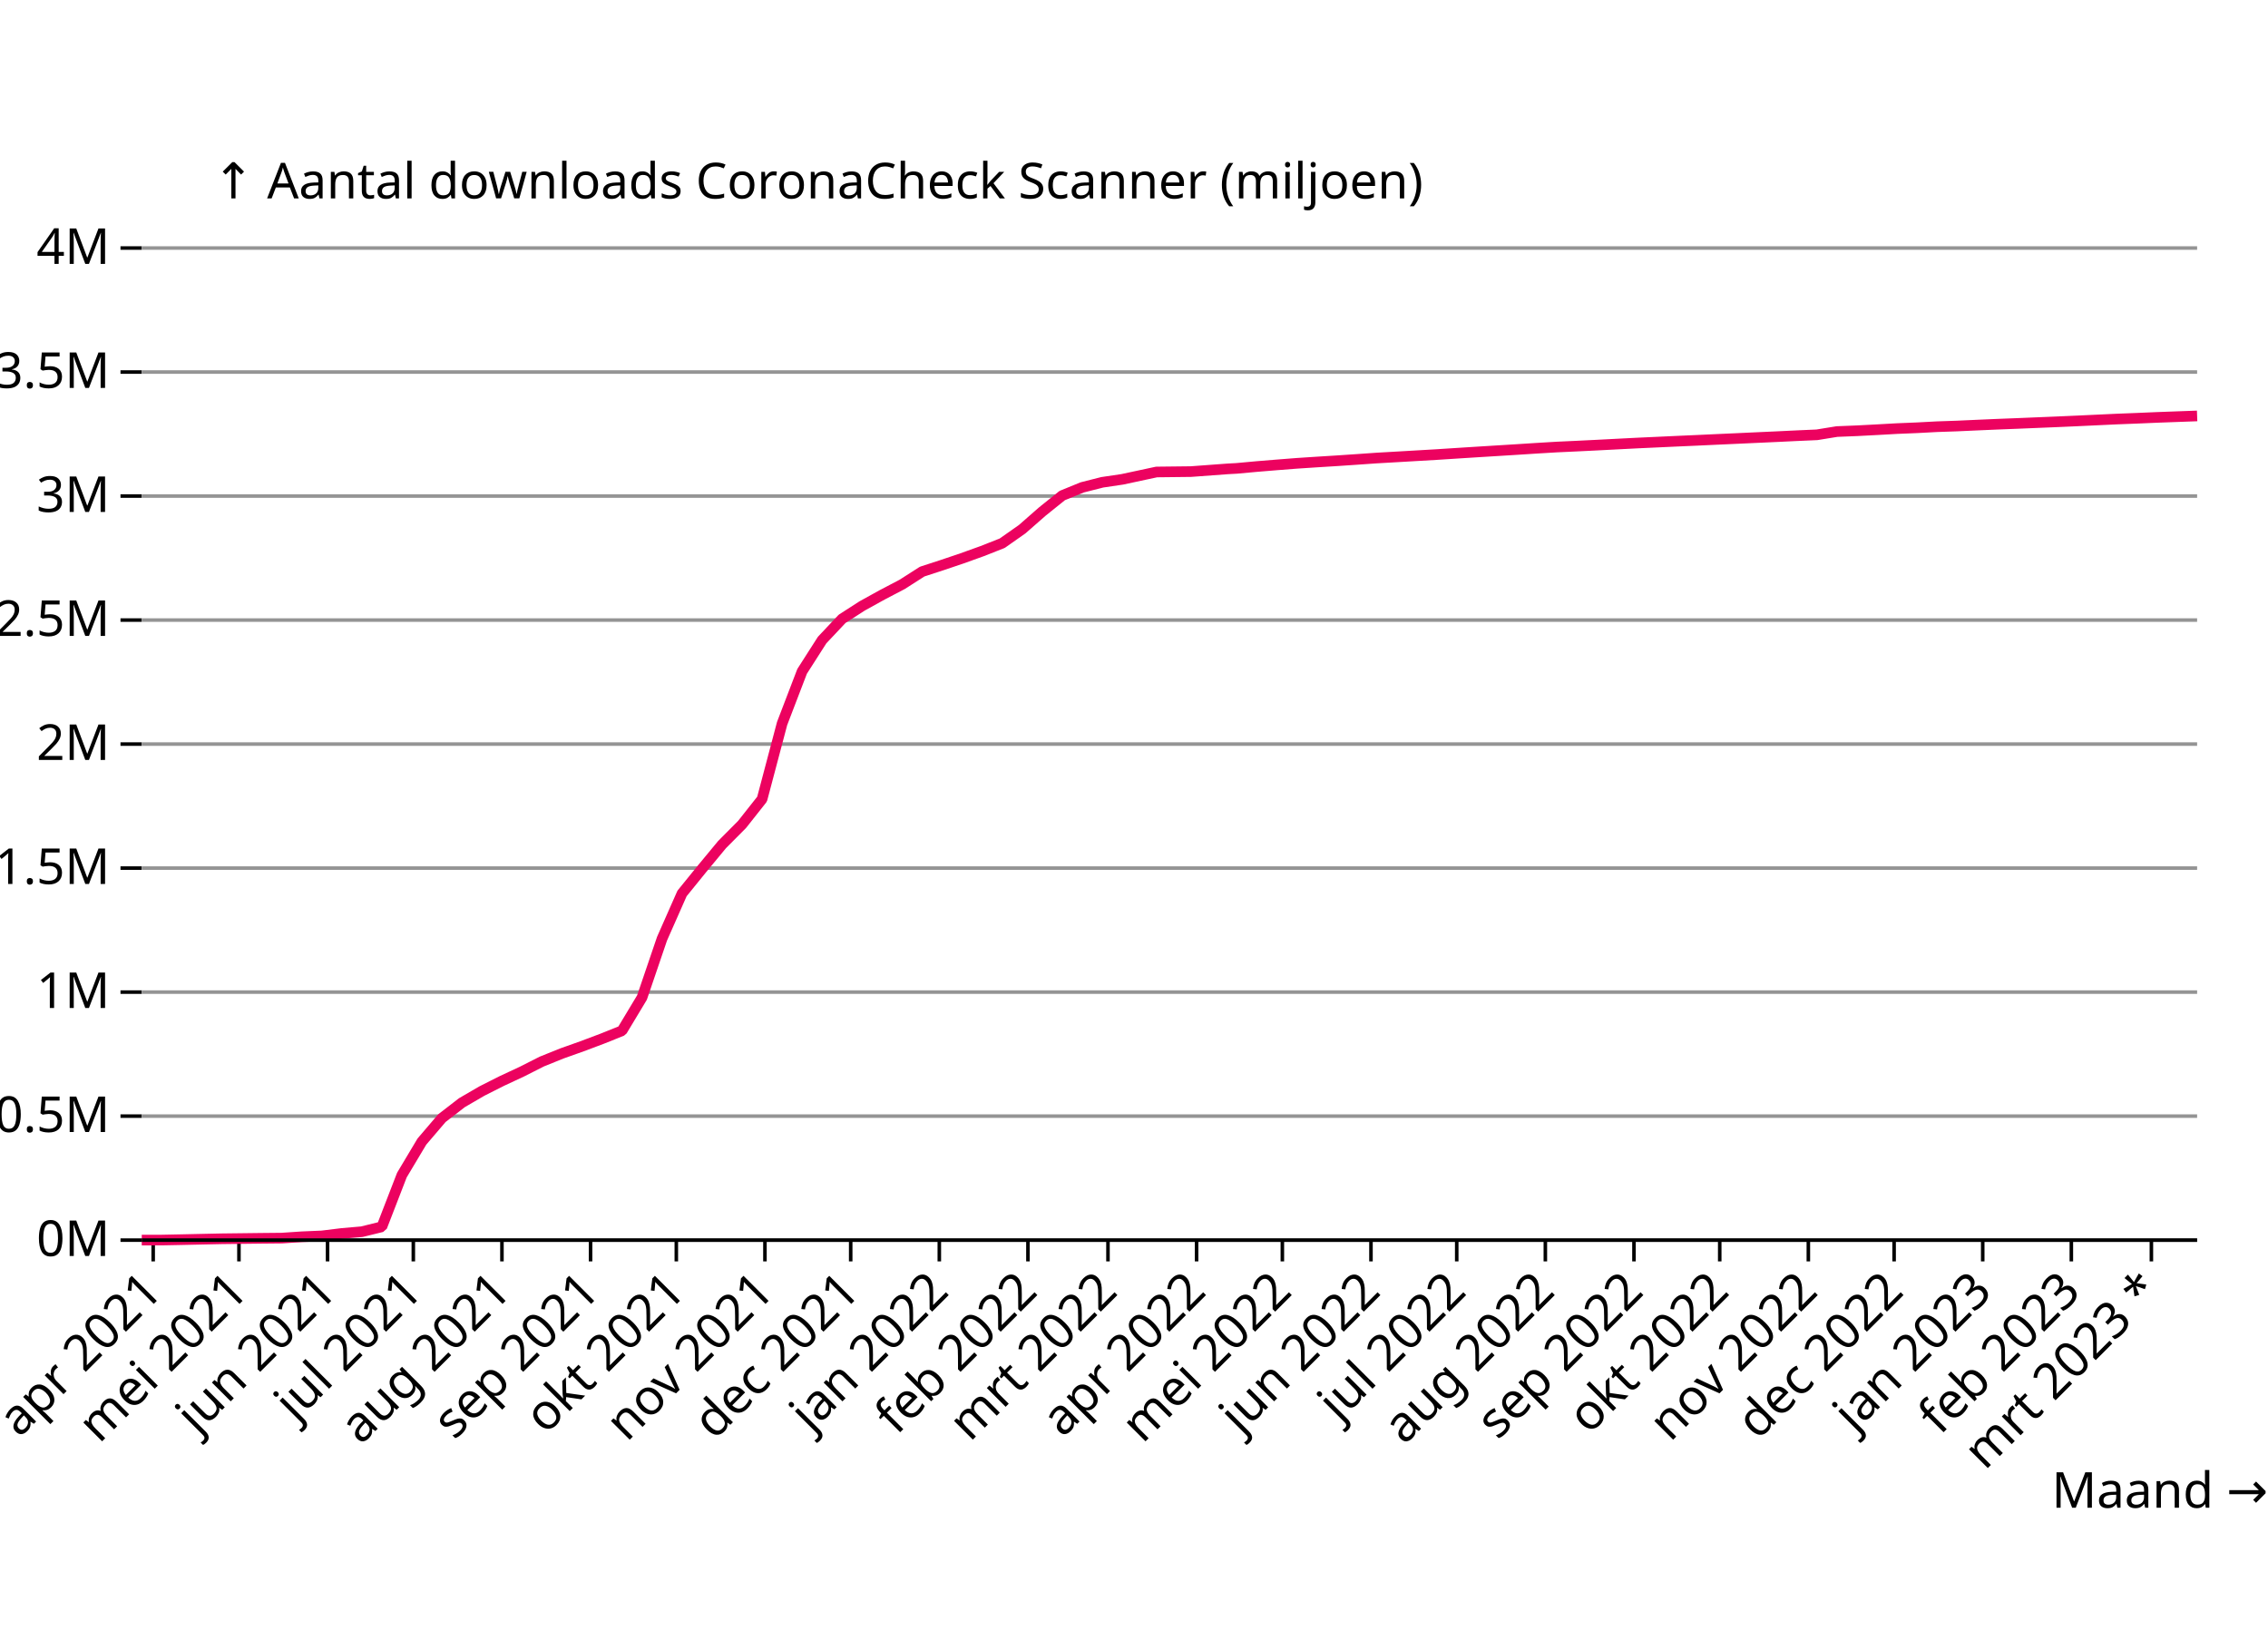
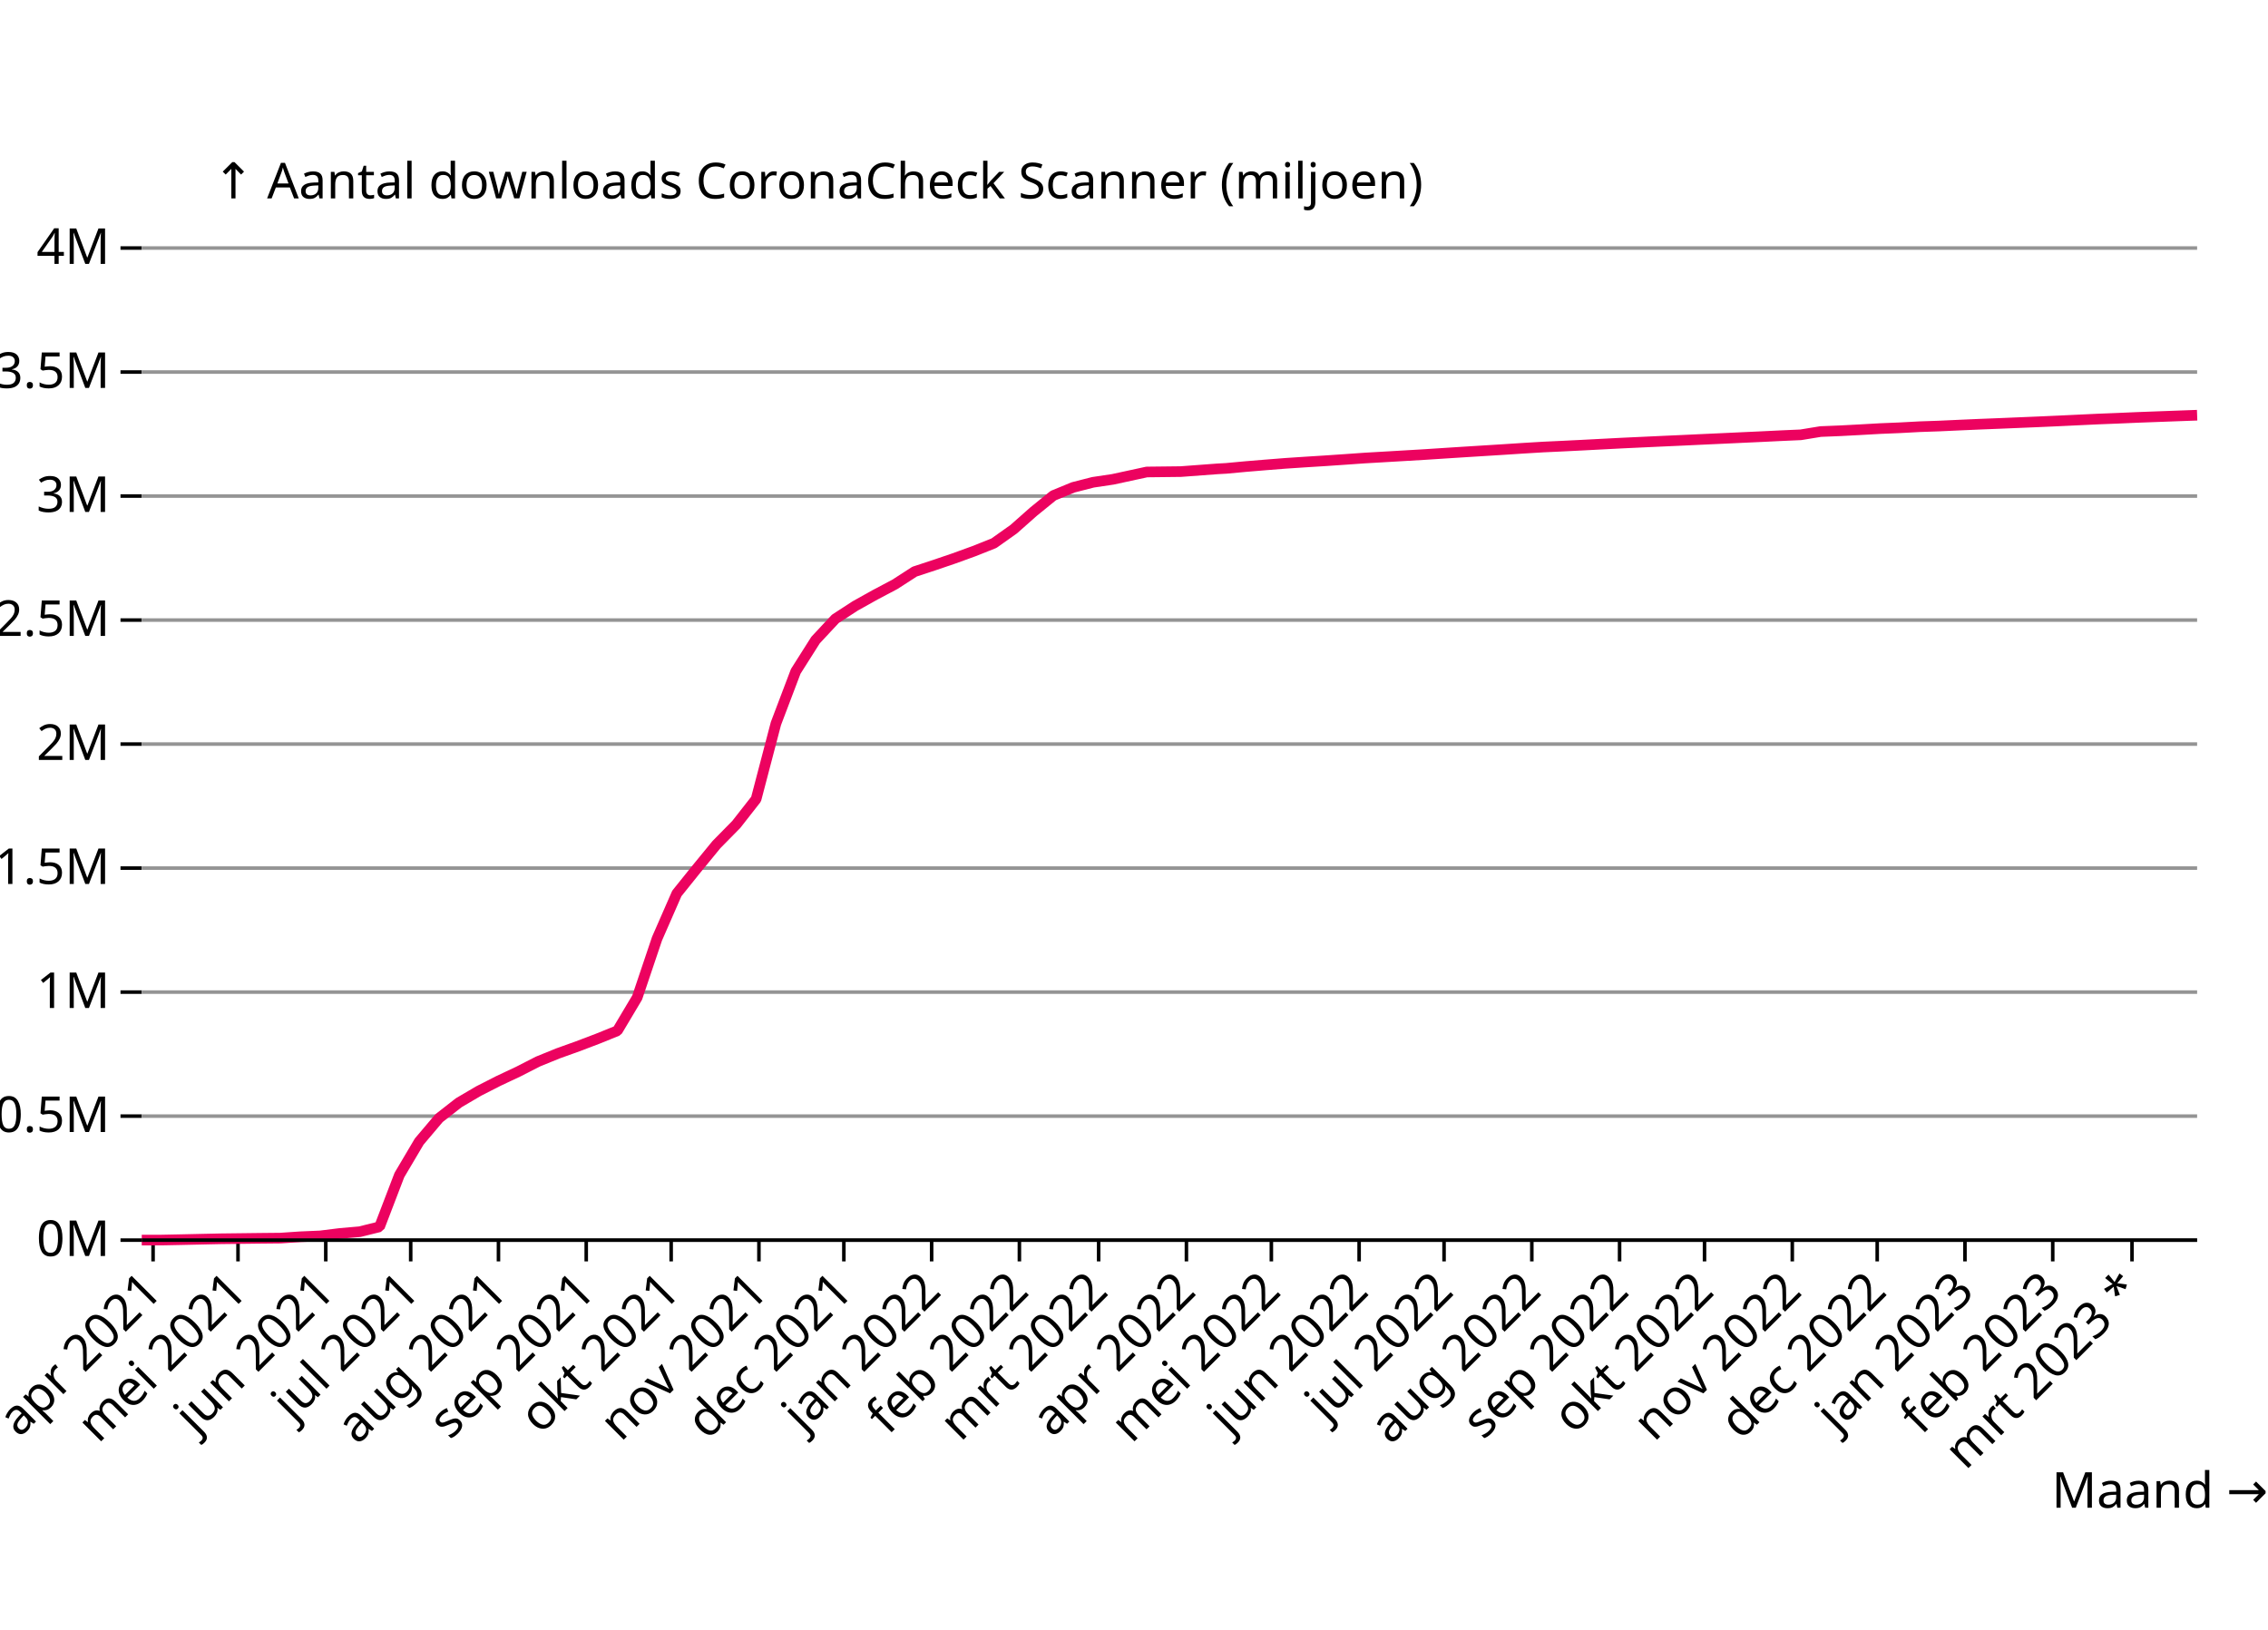
<svg xmlns="http://www.w3.org/2000/svg" class="plot" fill="currentColor" text-anchor="middle" width="640" height="460" viewBox="0 0 640 400" style="font-family: 'RO Sans', sans-serif; font-size: 14px;">
  <style>
        line[stroke-opacity] {
            stroke-opacity: 1;
            stroke: #949494;
        }
</style>
  <g transform="translate(40,0)" fill="none" text-anchor="end">
    <g class="tick" opacity="1" transform="translate(0,320)">
      <line stroke="currentColor" x2="-6" />
      <line stroke="currentColor" x2="580" stroke-opacity="0.1" />
      <text fill="currentColor" x="-9" dy="0.32em">0M</text>
    </g>
    <g class="tick" opacity="1" transform="translate(0,285)">
      <line stroke="currentColor" x2="-6" />
      <line stroke="currentColor" x2="580" stroke-opacity="0.1" />
      <text fill="currentColor" x="-9" dy="0.32em">0.5M</text>
    </g>
    <g class="tick" opacity="1" transform="translate(0,250)">
      <line stroke="currentColor" x2="-6" />
      <line stroke="currentColor" x2="580" stroke-opacity="0.1" />
      <text fill="currentColor" x="-9" dy="0.32em">1M</text>
    </g>
    <g class="tick" opacity="1" transform="translate(0,215)">
      <line stroke="currentColor" x2="-6" />
      <line stroke="currentColor" x2="580" stroke-opacity="0.1" />
      <text fill="currentColor" x="-9" dy="0.32em">1.5M</text>
    </g>
    <g class="tick" opacity="1" transform="translate(0,180)">
      <line stroke="currentColor" x2="-6" />
      <line stroke="currentColor" x2="580" stroke-opacity="0.1" />
      <text fill="currentColor" x="-9" dy="0.32em">2M</text>
    </g>
    <g class="tick" opacity="1" transform="translate(0,145)">
      <line stroke="currentColor" x2="-6" />
      <line stroke="currentColor" x2="580" stroke-opacity="0.1" />
      <text fill="currentColor" x="-9" dy="0.32em">2.5M</text>
    </g>
    <g class="tick" opacity="1" transform="translate(0,110)">
      <line stroke="currentColor" x2="-6" />
      <line stroke="currentColor" x2="580" stroke-opacity="0.1" />
      <text fill="currentColor" x="-9" dy="0.32em">3M</text>
    </g>
    <g class="tick" opacity="1" transform="translate(0,75)">
      <line stroke="currentColor" x2="-6" />
      <line stroke="currentColor" x2="580" stroke-opacity="0.1" />
      <text fill="currentColor" x="-9" dy="0.32em">3.5M</text>
    </g>
    <g class="tick" opacity="1" transform="translate(0,40)">
      <line stroke="currentColor" x2="-6" />
      <line stroke="currentColor" x2="580" stroke-opacity="0.1" />
      <text fill="currentColor" x="-9" dy="0.32em">4M</text>
    </g>
    <text fill="currentColor" transform="translate(20,40)" dy="-1em" text-anchor="start">↑ Aantal downloads CoronaCheck Scanner (miljoen)</text>
  </g>
  <g transform="translate(0,320)" fill="none" text-anchor="middle">
-     <g class="tick" opacity="1" transform="translate(43.2267,0)">
+     <g class="tick" opacity="1" transform="translate(43.19559,0)">
      <line stroke="currentColor" y2="6" />
      <text fill="currentColor" dy="0.32em" transform="translate(0, 11.82843) rotate(-45)" text-anchor="end">apr 2021</text>
    </g>
-     <g class="tick" opacity="1" transform="translate(67.42698,0)">
+     <g class="tick" opacity="1" transform="translate(67.16253,0)">
      <line stroke="currentColor" y2="6" />
      <text fill="currentColor" dy="0.32em" transform="translate(0, 11.82843) rotate(-45)" text-anchor="end">mei 2021</text>
    </g>
-     <g class="tick" opacity="1" transform="translate(92.43394,0)">
+     <g class="tick" opacity="1" transform="translate(91.92837,0)">
      <line stroke="currentColor" y2="6" />
      <text fill="currentColor" dy="0.32em" transform="translate(0, 11.82843) rotate(-45)" text-anchor="end">jun 2021</text>
    </g>
-     <g class="tick" opacity="1" transform="translate(116.6342,0)">
+     <g class="tick" opacity="1" transform="translate(115.8953,0)">
      <line stroke="currentColor" y2="6" />
      <text fill="currentColor" dy="0.32em" transform="translate(0, 11.82843) rotate(-45)" text-anchor="end">jul 2021</text>
    </g>
-     <g class="tick" opacity="1" transform="translate(141.6412,0)">
+     <g class="tick" opacity="1" transform="translate(140.6612,0)">
      <line stroke="currentColor" y2="6" />
      <text fill="currentColor" dy="0.32em" transform="translate(0, 11.82843) rotate(-45)" text-anchor="end">aug 2021</text>
    </g>
-     <g class="tick" opacity="1" transform="translate(166.6481,0)">
+     <g class="tick" opacity="1" transform="translate(165.427,0)">
      <line stroke="currentColor" y2="6" />
      <text fill="currentColor" dy="0.32em" transform="translate(0, 11.82843) rotate(-45)" text-anchor="end">sep 2021</text>
    </g>
-     <g class="tick" opacity="1" transform="translate(190.8484,0)">
+     <g class="tick" opacity="1" transform="translate(189.3939,0)">
      <line stroke="currentColor" y2="6" />
      <text fill="currentColor" dy="0.32em" transform="translate(0, 11.82843) rotate(-45)" text-anchor="end">okt 2021</text>
    </g>
-     <g class="tick" opacity="1" transform="translate(215.8554,0)">
+     <g class="tick" opacity="1" transform="translate(214.1598,0)">
      <line stroke="currentColor" y2="6" />
      <text fill="currentColor" dy="0.32em" transform="translate(0, 11.82843) rotate(-45)" text-anchor="end">nov 2021</text>
    </g>
-     <g class="tick" opacity="1" transform="translate(240.0556,0)">
+     <g class="tick" opacity="1" transform="translate(238.1267,0)">
      <line stroke="currentColor" y2="6" />
      <text fill="currentColor" dy="0.32em" transform="translate(0, 11.82843) rotate(-45)" text-anchor="end">dec 2021</text>
    </g>
-     <g class="tick" opacity="1" transform="translate(265.0626,0)">
+     <g class="tick" opacity="1" transform="translate(262.8926,0)">
      <line stroke="currentColor" y2="6" />
      <text fill="currentColor" dy="0.32em" transform="translate(0, 11.82843) rotate(-45)" text-anchor="end">jan 2022</text>
    </g>
-     <g class="tick" opacity="1" transform="translate(290.0695,0)">
+     <g class="tick" opacity="1" transform="translate(287.6584,0)">
      <line stroke="currentColor" y2="6" />
      <text fill="currentColor" dy="0.32em" transform="translate(0, 11.82843) rotate(-45)" text-anchor="end">feb 2022</text>
    </g>
-     <g class="tick" opacity="1" transform="translate(312.6565,0)">
+     <g class="tick" opacity="1" transform="translate(310.0275,0)">
      <line stroke="currentColor" y2="6" />
      <text fill="currentColor" dy="0.32em" transform="translate(0, 11.82843) rotate(-45)" text-anchor="end">mrt 2022</text>
    </g>
-     <g class="tick" opacity="1" transform="translate(337.6634,0)">
+     <g class="tick" opacity="1" transform="translate(334.7934,0)">
      <line stroke="currentColor" y2="6" />
      <text fill="currentColor" dy="0.32em" transform="translate(0, 11.82843) rotate(-45)" text-anchor="end">apr 2022</text>
    </g>
-     <g class="tick" opacity="1" transform="translate(361.8637,0)">
+     <g class="tick" opacity="1" transform="translate(358.7603,0)">
      <line stroke="currentColor" y2="6" />
      <text fill="currentColor" dy="0.32em" transform="translate(0, 11.82843) rotate(-45)" text-anchor="end">mei 2022</text>
    </g>
-     <g class="tick" opacity="1" transform="translate(386.8707,0)">
+     <g class="tick" opacity="1" transform="translate(383.5262,0)">
      <line stroke="currentColor" y2="6" />
      <text fill="currentColor" dy="0.32em" transform="translate(0, 11.82843) rotate(-45)" text-anchor="end">jun 2022</text>
    </g>
-     <g class="tick" opacity="1" transform="translate(411.0709,0)">
+     <g class="tick" opacity="1" transform="translate(407.4931,0)">
      <line stroke="currentColor" y2="6" />
      <text fill="currentColor" dy="0.32em" transform="translate(0, 11.82843) rotate(-45)" text-anchor="end">jul 2022</text>
    </g>
-     <g class="tick" opacity="1" transform="translate(436.0779,0)">
+     <g class="tick" opacity="1" transform="translate(432.259,0)">
      <line stroke="currentColor" y2="6" />
      <text fill="currentColor" dy="0.32em" transform="translate(0, 11.82843) rotate(-45)" text-anchor="end">aug 2022</text>
    </g>
-     <g class="tick" opacity="1" transform="translate(461.0848,0)">
+     <g class="tick" opacity="1" transform="translate(457.0248,0)">
      <line stroke="currentColor" y2="6" />
      <text fill="currentColor" dy="0.32em" transform="translate(0, 11.82843) rotate(-45)" text-anchor="end">sep 2022</text>
    </g>
-     <g class="tick" opacity="1" transform="translate(485.2851,0)">
+     <g class="tick" opacity="1" transform="translate(480.9917,0)">
      <line stroke="currentColor" y2="6" />
      <text fill="currentColor" dy="0.32em" transform="translate(0, 11.82843) rotate(-45)" text-anchor="end">okt 2022</text>
    </g>
-     <g class="tick" opacity="1" transform="translate(510.2921,0)">
+     <g class="tick" opacity="1" transform="translate(505.7576,0)">
      <line stroke="currentColor" y2="6" />
      <text fill="currentColor" dy="0.32em" transform="translate(0, 11.82843) rotate(-45)" text-anchor="end">nov 2022</text>
    </g>
-     <g class="tick" opacity="1" transform="translate(534.4924,0)">
+     <g class="tick" opacity="1" transform="translate(529.7245,0)">
      <line stroke="currentColor" y2="6" />
      <text fill="currentColor" dy="0.32em" transform="translate(0, 11.82843) rotate(-45)" text-anchor="end">dec 2022</text>
    </g>
-     <g class="tick" opacity="1" transform="translate(559.4993,0)">
+     <g class="tick" opacity="1" transform="translate(554.4904,0)">
      <line stroke="currentColor" y2="6" />
      <text fill="currentColor" dy="0.32em" transform="translate(0, 11.82843) rotate(-45)" text-anchor="end">jan 2023</text>
    </g>
-     <g class="tick" opacity="1" transform="translate(584.5063,0)">
+     <g class="tick" opacity="1" transform="translate(579.2562,0)">
      <line stroke="currentColor" y2="6" />
      <text fill="currentColor" dy="0.32em" transform="translate(0, 11.82843) rotate(-45)" text-anchor="end">feb 2023</text>
    </g>
-     <g class="tick" opacity="1" transform="translate(607.0932,0)">
+     <g class="tick" opacity="1" transform="translate(601.6253,0)">
      <line stroke="currentColor" y2="6" />
      <text fill="currentColor" dy="0.32em" transform="translate(0, 11.82843) rotate(-45)" text-anchor="end">mrt 2023 *</text>
    </g>
    <text fill="currentColor" transform="translate(640,80)" dy="-0.32em" text-anchor="end">Maand →</text>
  </g>
  <g fill="none" stroke="#ec025f" stroke-width="3" stroke-miterlimit="1">
-     <path d="M40,319.983L45.647,319.977L51.293,319.865L56.94,319.739L62.587,319.618L68.234,319.552L73.88,319.484L79.527,319.43L85.174,319.05L90.821,318.809L96.467,318.117L102.114,317.623L107.761,316.233L113.408,301.636L119.054,292.184L124.701,285.571L130.348,281.205L135.994,277.922L141.641,275.071L147.288,272.438L152.935,269.579L158.581,267.305L164.228,265.298L169.875,263.173L175.522,260.909L181.168,251.522L186.815,234.934L192.462,222.156L198.108,215.192L203.755,208.365L209.402,202.681L215.049,195.536L220.695,174.21L226.342,159.478L231.989,150.648L237.636,144.649L243.282,141.014L248.929,137.89L254.576,134.931L260.223,131.32L265.869,129.481L271.516,127.573L277.163,125.541L282.809,123.313L288.456,119.345L294.103,114.395L294.103,114.395L299.75,109.856L305.396,107.551L311.043,106.118L316.69,105.283L326.37,103.207L336.05,103.097L346.537,102.323L348.957,102.192L354.604,101.673L360.25,101.209L365.897,100.767L371.544,100.396L377.191,100.045L382.837,99.664L388.484,99.269L394.131,98.946L399.777,98.618L405.424,98.289L411.071,97.925L416.718,97.566L422.364,97.217L428.011,96.868L433.658,96.504L439.305,96.166L444.951,95.905L450.598,95.627L456.245,95.334L461.892,95.044L467.538,94.784L473.185,94.523L478.832,94.273L484.478,94.01L490.125,93.755L495.772,93.494L501.419,93.237L507.065,92.965L512.712,92.716L518.359,91.798L524.006,91.571L529.652,91.276L535.299,90.959L540.946,90.727L546.592,90.427L552.239,90.234L557.886,89.977L563.533,89.731L569.179,89.511L574.826,89.277L580.473,89.043L586.12,88.793L591.766,88.528L597.413,88.264L603.06,88.044L608.673,87.803L614.353,87.594L620,87.388" />
+     <path d="M40,319.983L45.592,319.977L51.185,319.865L56.777,319.739L62.369,319.618L67.961,319.552L73.554,319.484L79.146,319.43L84.738,319.05L90.331,318.809L95.923,318.117L101.515,317.623L107.107,316.233L112.7,301.636L118.292,292.184L123.884,285.571L129.477,281.205L135.069,277.922L140.661,275.071L146.253,272.438L151.846,269.579L157.438,267.305L163.03,265.298L168.623,263.173L174.215,260.909L179.807,251.522L185.399,234.934L190.992,222.156L196.584,215.192L202.176,208.365L207.769,202.681L213.361,195.536L218.953,174.21L224.545,159.478L230.138,150.648L235.73,144.649L241.322,141.014L246.915,137.89L252.507,134.931L258.099,131.32L263.691,129.481L269.284,127.573L274.876,125.541L280.468,123.313L286.061,119.345L291.653,114.395L291.653,114.395L297.245,109.856L302.837,107.551L308.43,106.118L314.022,105.283L323.609,103.207L333.196,103.097L343.581,102.323L345.978,102.192L351.57,101.673L357.163,101.209L362.755,100.767L368.347,100.396L373.939,100.045L379.532,99.664L385.124,99.269L390.716,98.946L396.309,98.618L401.901,98.289L407.493,97.925L413.085,97.566L418.678,97.217L424.27,96.868L429.862,96.504L435.455,96.166L441.047,95.905L446.639,95.627L452.231,95.334L457.824,95.044L463.416,94.784L469.008,94.523L474.601,94.273L480.193,94.01L485.785,93.755L491.377,93.494L496.97,93.237L502.562,92.965L508.154,92.716L513.747,91.798L519.339,91.571L524.931,91.276L530.523,90.959L536.116,90.727L541.708,90.427L547.3,90.234L552.893,89.977L558.485,89.731L564.077,89.511L569.669,89.277L575.262,89.043L580.854,88.793L586.446,88.528L592.039,88.264L597.631,88.044L603.19,87.803L608.815,87.594L614.408,87.388L620,87.183" />
  </g>
  <g stroke="currentColor">
    <line x1="40" x2="620" y1="320" y2="320" />
  </g>
</svg>
